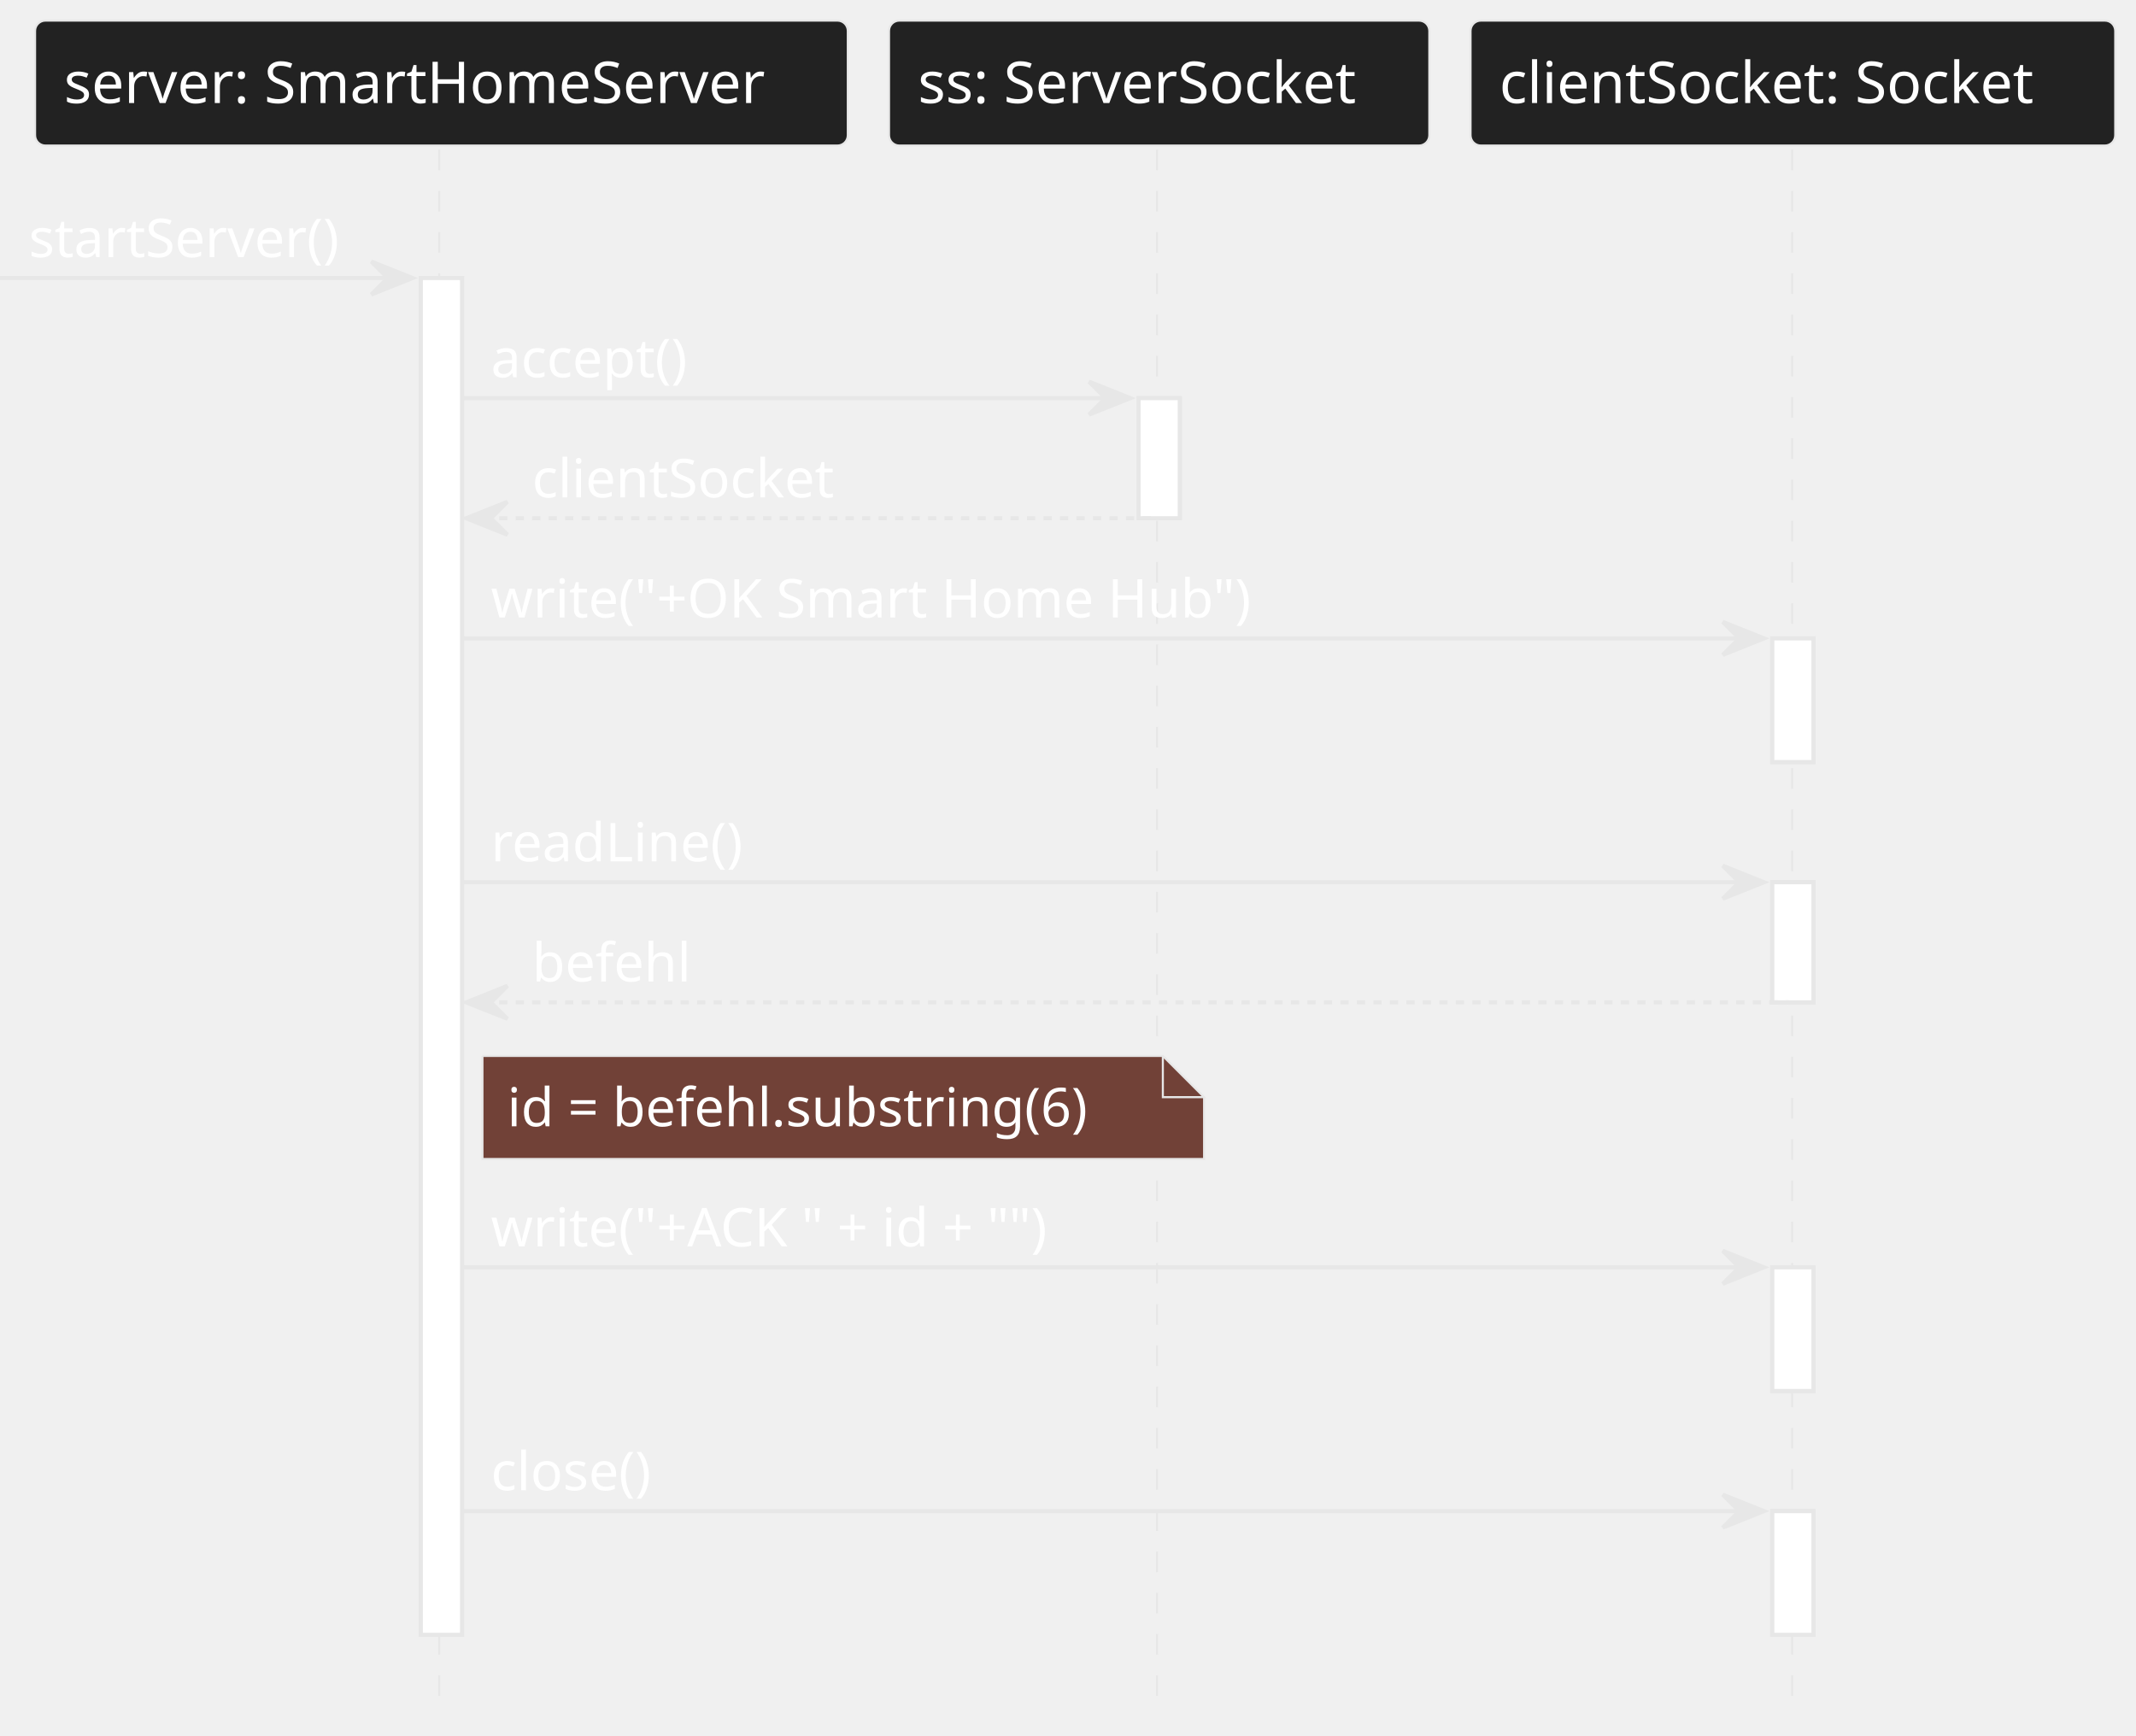
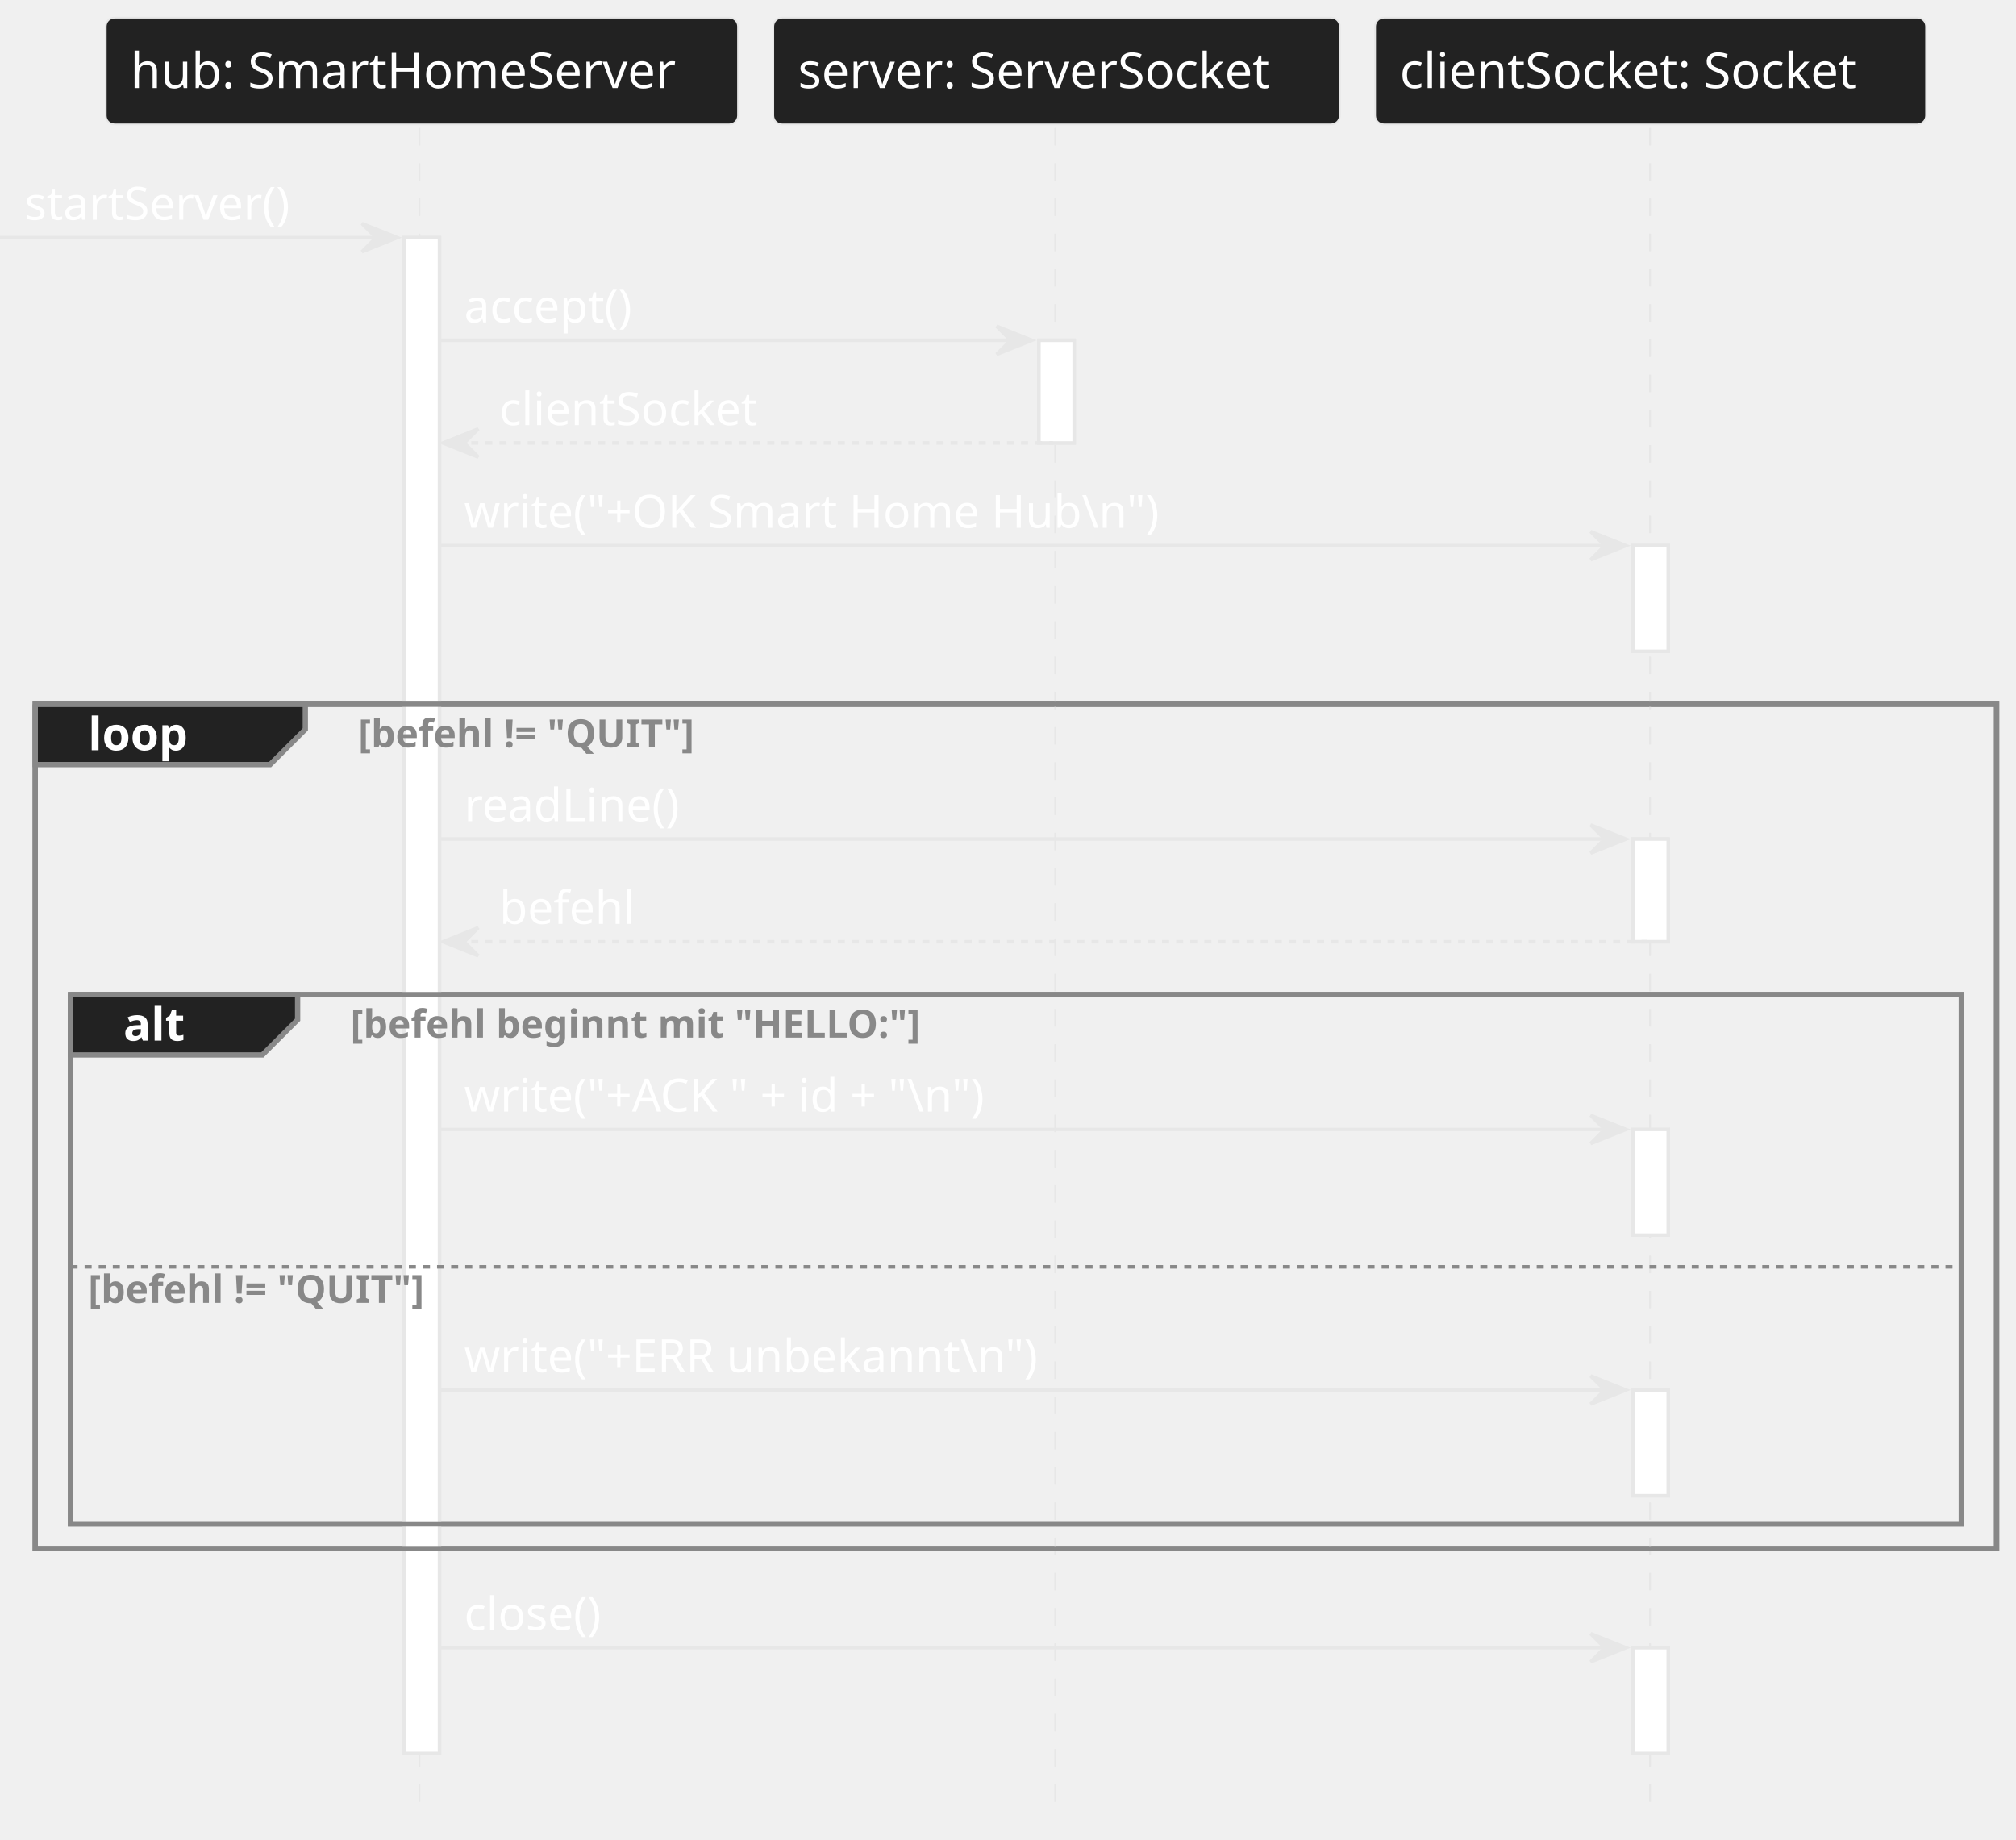
- <svg xmlns="http://www.w3.org/2000/svg" contentStyleType="text/css" data-diagram-type="SEQUENCE" height="421px" preserveAspectRatio="none" style="width:518px;height:421px;" version="1.1" viewBox="0 0 518 421" width="518px" zoomAndPan="magnify">
+ <svg xmlns="http://www.w3.org/2000/svg" contentStyleType="text/css" data-diagram-type="SEQUENCE" height="522px" preserveAspectRatio="none" style="width:572px;height:522px;" version="1.1" viewBox="0 0 572 522" width="572px" zoomAndPan="magnify">
  <defs />
  <g>
    <g>
-       <rect fill="#FFFFFF" height="329.062" style="stroke:#E7E7E7;stroke-width:1;" width="10" x="102.053" y="67.43" />
+       <rect fill="#FFFFFF" height="430.133" style="stroke:#E7E7E7;stroke-width:1;" width="10" x="114.701" y="67.43" />
    </g>
    <g>
-       <rect fill="#FFFFFF" height="29.133" style="stroke:#E7E7E7;stroke-width:1;" width="10" x="276.108" y="96.562" />
+       <rect fill="#FFFFFF" height="29.133" style="stroke:#E7E7E7;stroke-width:1;" width="10" x="294.779" y="96.562" />
    </g>
    <g>
-       <rect fill="#FFFFFF" height="30" style="stroke:#E7E7E7;stroke-width:1;" width="10" x="429.79" y="154.828" />
+       <rect fill="#FFFFFF" height="30" style="stroke:#E7E7E7;stroke-width:1;" width="10" x="463.325" y="154.828" />
    </g>
    <g>
-       <rect fill="#FFFFFF" height="29.133" style="stroke:#E7E7E7;stroke-width:1;" width="10" x="429.79" y="213.961" />
+       <rect fill="#FFFFFF" height="29.133" style="stroke:#E7E7E7;stroke-width:1;" width="10" x="463.325" y="238.094" />
    </g>
    <g>
-       <rect fill="#FFFFFF" height="30" style="stroke:#E7E7E7;stroke-width:1;" width="10" x="429.79" y="307.359" />
+       <rect fill="#FFFFFF" height="30" style="stroke:#E7E7E7;stroke-width:1;" width="10" x="463.325" y="320.492" />
    </g>
    <g>
-       <rect fill="#FFFFFF" height="30" style="stroke:#E7E7E7;stroke-width:1;" width="10" x="429.79" y="366.492" />
+       <rect fill="#FFFFFF" height="30" style="stroke:#E7E7E7;stroke-width:1;" width="10" x="463.325" y="394.43" />
    </g>
+     <g>
+       <rect fill="#FFFFFF" height="30" style="stroke:#E7E7E7;stroke-width:1;" width="10" x="463.325" y="467.562" />
+     </g>
+     <rect fill="none" height="239.602" style="stroke:#888888;stroke-width:1.5;" width="556.494" x="10" y="199.828" />
+     <rect fill="none" height="150.203" style="stroke:#888888;stroke-width:1.5;" width="536.494" x="20" y="282.227" />
    <g class="participant-lifeline" data-entity-uid="part1" data-qualified-name="S" id="part1-lifeline">
      <g>
-         <rect fill="#000000" fill-opacity="0" height="378.195" width="8" x="103.053" y="36.297" />
-         <line style="stroke:#E7E7E7;stroke-width:0.5;stroke-dasharray:5,5;" x1="106.509" x2="106.509" y1="36.297" y2="414.492" />
+         <rect fill="#000000" fill-opacity="0" height="479.266" width="8" x="115.701" y="36.297" />
+         <line style="stroke:#E7E7E7;stroke-width:0.5;stroke-dasharray:5,5;" x1="119" x2="119" y1="36.297" y2="515.562" />
      </g>
    </g>
    <g class="participant-lifeline" data-entity-uid="part2" data-qualified-name="SS" id="part2-lifeline">
      <g>
-         <rect fill="#000000" fill-opacity="0" height="378.195" width="8" x="277.108" y="36.297" />
-         <line style="stroke:#E7E7E7;stroke-width:0.5;stroke-dasharray:5,5;" x1="280.596" x2="280.596" y1="36.297" y2="414.492" />
+         <rect fill="#000000" fill-opacity="0" height="479.266" width="8" x="295.779" y="36.297" />
+         <line style="stroke:#E7E7E7;stroke-width:0.5;stroke-dasharray:5,5;" x1="299.402" x2="299.402" y1="36.297" y2="515.562" />
      </g>
    </g>
    <g class="participant-lifeline" data-entity-uid="part3" data-qualified-name="CS" id="part3-lifeline">
      <g>
-         <rect fill="#000000" fill-opacity="0" height="378.195" width="8" x="430.79" y="36.297" />
-         <line style="stroke:#E7E7E7;stroke-width:0.5;stroke-dasharray:5,5;" x1="434.621" x2="434.621" y1="36.297" y2="414.492" />
+         <rect fill="#000000" fill-opacity="0" height="479.266" width="8" x="464.325" y="36.297" />
+         <line style="stroke:#E7E7E7;stroke-width:0.5;stroke-dasharray:5,5;" x1="468.156" x2="468.156" y1="36.297" y2="515.562" />
      </g>
    </g>
    <g class="participant participant-head" data-entity-uid="part1" data-qualified-name="S" id="part1-head">
-       <rect fill="#222222" height="30.297" rx="2.5" ry="2.5" style="stroke:#E7E7E7;stroke-width:0.5;" width="197.087" x="8.509" y="5" />
-       <text fill="#FFFFFF" font-family="sans-serif" font-size="14" lengthAdjust="spacing" textLength="183.087" x="15.509" y="24.995">server: SmartHomeServer</text>
+       <rect fill="#222222" height="30.297" rx="2.5" ry="2.5" style="stroke:#E7E7E7;stroke-width:0.5;" width="179.402" x="30" y="5" />
+       <text fill="#FFFFFF" font-family="sans-serif" font-size="14" lengthAdjust="spacing" textLength="165.402" x="37" y="24.995">hub: SmartHomeServer</text>
    </g>
    <g class="participant participant-head" data-entity-uid="part2" data-qualified-name="SS" id="part2-head">
-       <rect fill="#222222" height="30.297" rx="2.5" ry="2.5" style="stroke:#E7E7E7;stroke-width:0.5;" width="131.024" x="215.596" y="5" />
-       <text fill="#FFFFFF" font-family="sans-serif" font-size="14" lengthAdjust="spacing" textLength="117.024" x="222.596" y="24.995">ss: ServerSocket</text>
+       <rect fill="#222222" height="30.297" rx="2.5" ry="2.5" style="stroke:#E7E7E7;stroke-width:0.5;" width="160.754" x="219.402" y="5" />
+       <text fill="#FFFFFF" font-family="sans-serif" font-size="14" lengthAdjust="spacing" textLength="146.754" x="226.402" y="24.995">server: ServerSocket</text>
    </g>
    <g class="participant participant-head" data-entity-uid="part3" data-qualified-name="CS" id="part3-head">
-       <rect fill="#222222" height="30.297" rx="2.5" ry="2.5" style="stroke:#E7E7E7;stroke-width:0.5;" width="156.338" x="356.621" y="5" />
-       <text fill="#FFFFFF" font-family="sans-serif" font-size="14" lengthAdjust="spacing" textLength="142.338" x="363.621" y="24.995">clientSocket: Socket</text>
+       <rect fill="#222222" height="30.297" rx="2.5" ry="2.5" style="stroke:#E7E7E7;stroke-width:0.5;" width="156.338" x="390.156" y="5" />
+       <text fill="#FFFFFF" font-family="sans-serif" font-size="14" lengthAdjust="spacing" textLength="142.338" x="397.156" y="24.995">clientSocket: Socket</text>
    </g>
    <g>
-       <rect fill="#FFFFFF" height="329.062" style="stroke:#E7E7E7;stroke-width:1;" width="10" x="102.053" y="67.43" />
+       <rect fill="#FFFFFF" height="430.133" style="stroke:#E7E7E7;stroke-width:1;" width="10" x="114.701" y="67.43" />
    </g>
    <g>
-       <rect fill="#FFFFFF" height="29.133" style="stroke:#E7E7E7;stroke-width:1;" width="10" x="276.108" y="96.562" />
+       <rect fill="#FFFFFF" height="29.133" style="stroke:#E7E7E7;stroke-width:1;" width="10" x="294.779" y="96.562" />
    </g>
    <g>
-       <rect fill="#FFFFFF" height="30" style="stroke:#E7E7E7;stroke-width:1;" width="10" x="429.79" y="154.828" />
+       <rect fill="#FFFFFF" height="30" style="stroke:#E7E7E7;stroke-width:1;" width="10" x="463.325" y="154.828" />
    </g>
    <g>
-       <rect fill="#FFFFFF" height="29.133" style="stroke:#E7E7E7;stroke-width:1;" width="10" x="429.79" y="213.961" />
+       <rect fill="#FFFFFF" height="29.133" style="stroke:#E7E7E7;stroke-width:1;" width="10" x="463.325" y="238.094" />
    </g>
    <g>
-       <rect fill="#FFFFFF" height="30" style="stroke:#E7E7E7;stroke-width:1;" width="10" x="429.79" y="307.359" />
+       <rect fill="#FFFFFF" height="30" style="stroke:#E7E7E7;stroke-width:1;" width="10" x="463.325" y="320.492" />
    </g>
    <g>
-       <rect fill="#FFFFFF" height="30" style="stroke:#E7E7E7;stroke-width:1;" width="10" x="429.79" y="366.492" />
+       <rect fill="#FFFFFF" height="30" style="stroke:#E7E7E7;stroke-width:1;" width="10" x="463.325" y="394.43" />
+     </g>
+     <g>
+       <rect fill="#FFFFFF" height="30" style="stroke:#E7E7E7;stroke-width:1;" width="10" x="463.325" y="467.562" />
    </g>
    <g class="message" data-entity-1="part1" data-entity-2="part1" id="msg1">
-       <polygon fill="#E7E7E7" points="90.053,63.43,100.053,67.43,90.053,71.43,94.053,67.43" style="stroke:#E7E7E7;stroke-width:1;" />
-       <line style="stroke:#E7E7E7;stroke-width:1;" x1="0" x2="96.053" y1="67.43" y2="67.43" />
+       <polygon fill="#E7E7E7" points="102.701,63.43,112.701,67.43,102.701,71.43,106.701,67.43" style="stroke:#E7E7E7;stroke-width:1;" />
+       <line style="stroke:#E7E7E7;stroke-width:1;" x1="0" x2="108.701" y1="67.43" y2="67.43" />
      <text fill="#FFFFFF" font-family="sans-serif" font-size="13" lengthAdjust="spacing" textLength="83.053" x="7" y="62.364">startServer()</text>
    </g>
    <g class="message" data-entity-1="part1" data-entity-2="part2" id="msg2">
-       <polygon fill="#E7E7E7" points="264.108,92.562,274.108,96.562,264.108,100.562,268.108,96.562" style="stroke:#E7E7E7;stroke-width:1;" />
-       <line style="stroke:#E7E7E7;stroke-width:1;" x1="112.053" x2="270.108" y1="96.562" y2="96.562" />
-       <text fill="#FFFFFF" font-family="sans-serif" font-size="13" lengthAdjust="spacing" textLength="53.752" x="119.053" y="91.497">accept()</text>
+       <polygon fill="#E7E7E7" points="282.779,92.562,292.779,96.562,282.779,100.562,286.779,96.562" style="stroke:#E7E7E7;stroke-width:1;" />
+       <line style="stroke:#E7E7E7;stroke-width:1;" x1="124.701" x2="288.779" y1="96.562" y2="96.562" />
+       <text fill="#FFFFFF" font-family="sans-serif" font-size="13" lengthAdjust="spacing" textLength="53.752" x="131.701" y="91.497">accept()</text>
    </g>
    <g class="message" data-entity-1="part2" data-entity-2="part1" id="msg3">
-       <polygon fill="#E7E7E7" points="123.053,121.695,113.053,125.695,123.053,129.695,119.053,125.695" style="stroke:#E7E7E7;stroke-width:1;" />
-       <line style="stroke:#E7E7E7;stroke-width:1;stroke-dasharray:2,2;" x1="117.053" x2="280.108" y1="125.695" y2="125.695" />
-       <text fill="#FFFFFF" font-family="sans-serif" font-size="13" lengthAdjust="spacing" textLength="79.682" x="129.053" y="120.629">clientSocket</text>
+       <polygon fill="#E7E7E7" points="135.701,121.695,125.701,125.695,135.701,129.695,131.701,125.695" style="stroke:#E7E7E7;stroke-width:1;" />
+       <line style="stroke:#E7E7E7;stroke-width:1;stroke-dasharray:2,2;" x1="129.701" x2="298.779" y1="125.695" y2="125.695" />
+       <text fill="#FFFFFF" font-family="sans-serif" font-size="13" lengthAdjust="spacing" textLength="79.682" x="141.701" y="120.629">clientSocket</text>
    </g>
    <g class="message" data-entity-1="part1" data-entity-2="part3" id="msg4">
-       <polygon fill="#E7E7E7" points="417.79,150.828,427.79,154.828,417.79,158.828,421.79,154.828" style="stroke:#E7E7E7;stroke-width:1;" />
-       <line style="stroke:#E7E7E7;stroke-width:1;" x1="112.053" x2="423.79" y1="154.828" y2="154.828" />
-       <text fill="#FFFFFF" font-family="sans-serif" font-size="13" lengthAdjust="spacing" textLength="200.815" x="119.053" y="149.762">write("+OK Smart Home Hub")</text>
+       <polygon fill="#E7E7E7" points="451.325,150.828,461.325,154.828,451.325,158.828,455.325,154.828" style="stroke:#E7E7E7;stroke-width:1;" />
+       <line style="stroke:#E7E7E7;stroke-width:1;" x1="124.701" x2="457.325" y1="154.828" y2="154.828" />
+       <text fill="#FFFFFF" font-family="sans-serif" font-size="13" lengthAdjust="spacing" textLength="213.434" x="131.701" y="149.762">write("+OK Smart Home Hub\n")</text>
    </g>
+     <path d="M10,199.828 L86.624,199.828 L86.624,206.961 L76.624,216.961 L10,216.961 L10,199.828" fill="#222222" style="stroke:#888888;stroke-width:1.5;" />
+     <rect fill="none" height="239.602" style="stroke:#888888;stroke-width:1.5;" width="556.494" x="10" y="199.828" />
+     <text fill="#FFFFFF" font-family="sans-serif" font-size="13" font-weight="bold" lengthAdjust="spacing" textLength="31.624" x="25" y="212.895">loop</text>
+     <text fill="#888888" font-family="sans-serif" font-size="11" font-weight="bold" lengthAdjust="spacing" textLength="112.471" x="101.624" y="212.039">[befehl != "QUIT"]</text>
    <g class="message" data-entity-1="part1" data-entity-2="part3" id="msg5">
-       <polygon fill="#E7E7E7" points="417.79,209.961,427.79,213.961,417.79,217.961,421.79,213.961" style="stroke:#E7E7E7;stroke-width:1;" />
-       <line style="stroke:#E7E7E7;stroke-width:1;" x1="112.053" x2="423.79" y1="213.961" y2="213.961" />
-       <text fill="#FFFFFF" font-family="sans-serif" font-size="13" lengthAdjust="spacing" textLength="66.796" x="119.053" y="208.895">readLine()</text>
+       <polygon fill="#E7E7E7" points="451.325,234.094,461.325,238.094,451.325,242.094,455.325,238.094" style="stroke:#E7E7E7;stroke-width:1;" />
+       <line style="stroke:#E7E7E7;stroke-width:1;" x1="124.701" x2="457.325" y1="238.094" y2="238.094" />
+       <text fill="#FFFFFF" font-family="sans-serif" font-size="13" lengthAdjust="spacing" textLength="66.796" x="131.701" y="233.028">readLine()</text>
    </g>
    <g class="message" data-entity-1="part3" data-entity-2="part1" id="msg6">
-       <polygon fill="#E7E7E7" points="123.053,239.094,113.053,243.094,123.053,247.094,119.053,243.094" style="stroke:#E7E7E7;stroke-width:1;" />
-       <line style="stroke:#E7E7E7;stroke-width:1;stroke-dasharray:2,2;" x1="117.053" x2="433.79" y1="243.094" y2="243.094" />
-       <text fill="#FFFFFF" font-family="sans-serif" font-size="13" lengthAdjust="spacing" textLength="40.676" x="129.053" y="238.028">befehl</text>
+       <polygon fill="#E7E7E7" points="135.701,263.227,125.701,267.227,135.701,271.227,131.701,267.227" style="stroke:#E7E7E7;stroke-width:1;" />
+       <line style="stroke:#E7E7E7;stroke-width:1;stroke-dasharray:2,2;" x1="129.701" x2="467.325" y1="267.227" y2="267.227" />
+       <text fill="#FFFFFF" font-family="sans-serif" font-size="13" lengthAdjust="spacing" textLength="40.676" x="141.701" y="262.161">befehl</text>
    </g>
-     <path d="M117,256.094 L117,281.094 L292,281.094 L292,266.094 L282,256.094 L117,256.094" fill="#714137" style="stroke:#E7E7E7;stroke-width:0.5;" />
-     <path d="M282,256.094 L282,266.094 L292,266.094 L282,256.094" fill="#714137" style="stroke:#E7E7E7;stroke-width:0.5;" />
-     <text fill="#FFFFFF" font-family="sans-serif" font-size="13" lengthAdjust="spacing" textLength="154.826" x="123" y="273.161">id = befehl.substring(6)</text>
+     <path d="M20,282.227 L84.443,282.227 L84.443,289.359 L74.443,299.359 L20,299.359 L20,282.227" fill="#222222" style="stroke:#888888;stroke-width:1.5;" />
+     <rect fill="none" height="150.203" style="stroke:#888888;stroke-width:1.5;" width="536.494" x="20" y="282.227" />
+     <text fill="#FFFFFF" font-family="sans-serif" font-size="13" font-weight="bold" lengthAdjust="spacing" textLength="19.443" x="35" y="295.293">alt</text>
+     <text fill="#888888" font-family="sans-serif" font-size="11" font-weight="bold" lengthAdjust="spacing" textLength="185.066" x="99.443" y="294.437">[befehl beginnt mit "HELLO:"]</text>
    <g class="message" data-entity-1="part1" data-entity-2="part3" id="msg7">
-       <polygon fill="#E7E7E7" points="417.79,303.359,427.79,307.359,417.79,311.359,421.79,307.359" style="stroke:#E7E7E7;stroke-width:1;" />
-       <line style="stroke:#E7E7E7;stroke-width:1;" x1="112.053" x2="423.79" y1="307.359" y2="307.359" />
-       <text fill="#FFFFFF" font-family="sans-serif" font-size="13" lengthAdjust="spacing" textLength="158.444" x="119.053" y="302.293">write("+ACK " + id + "")</text>
+       <polygon fill="#E7E7E7" points="451.325,316.492,461.325,320.492,451.325,324.492,455.325,320.492" style="stroke:#E7E7E7;stroke-width:1;" />
+       <line style="stroke:#E7E7E7;stroke-width:1;" x1="124.701" x2="457.325" y1="320.492" y2="320.492" />
+       <text fill="#FFFFFF" font-family="sans-serif" font-size="13" lengthAdjust="spacing" textLength="171.063" x="131.701" y="315.426">write("+ACK " + id + "\n")</text>
    </g>
+     <line style="stroke:#888888;stroke-width:1;stroke-dasharray:2,2;" x1="20" x2="556.494" y1="359.492" y2="359.492" />
+     <text fill="#888888" font-family="sans-serif" font-size="11" font-weight="bold" lengthAdjust="spacing" textLength="112.471" x="25" y="369.703">[befehl != "QUIT"]</text>
    <g class="message" data-entity-1="part1" data-entity-2="part3" id="msg8">
-       <polygon fill="#E7E7E7" points="417.79,362.492,427.79,366.492,417.79,370.492,421.79,366.492" style="stroke:#E7E7E7;stroke-width:1;" />
-       <line style="stroke:#E7E7E7;stroke-width:1;" x1="112.053" x2="423.79" y1="366.492" y2="366.492" />
-       <text fill="#FFFFFF" font-family="sans-serif" font-size="13" lengthAdjust="spacing" textLength="43.627" x="119.053" y="361.426">close()</text>
+       <polygon fill="#E7E7E7" points="451.325,390.43,461.325,394.43,451.325,398.43,455.325,394.43" style="stroke:#E7E7E7;stroke-width:1;" />
+       <line style="stroke:#E7E7E7;stroke-width:1;" x1="124.701" x2="457.325" y1="394.43" y2="394.43" />
+       <text fill="#FFFFFF" font-family="sans-serif" font-size="13" lengthAdjust="spacing" textLength="178.509" x="131.701" y="389.364">write("+ERR unbekannt\n")</text>
+     </g>
+     <g class="message" data-entity-1="part1" data-entity-2="part3" id="msg9">
+       <polygon fill="#E7E7E7" points="451.325,463.562,461.325,467.562,451.325,471.562,455.325,467.562" style="stroke:#E7E7E7;stroke-width:1;" />
+       <line style="stroke:#E7E7E7;stroke-width:1;" x1="124.701" x2="457.325" y1="467.562" y2="467.562" />
+       <text fill="#FFFFFF" font-family="sans-serif" font-size="13" lengthAdjust="spacing" textLength="43.627" x="131.701" y="462.497">close()</text>
    </g>
  </g>
</svg>
